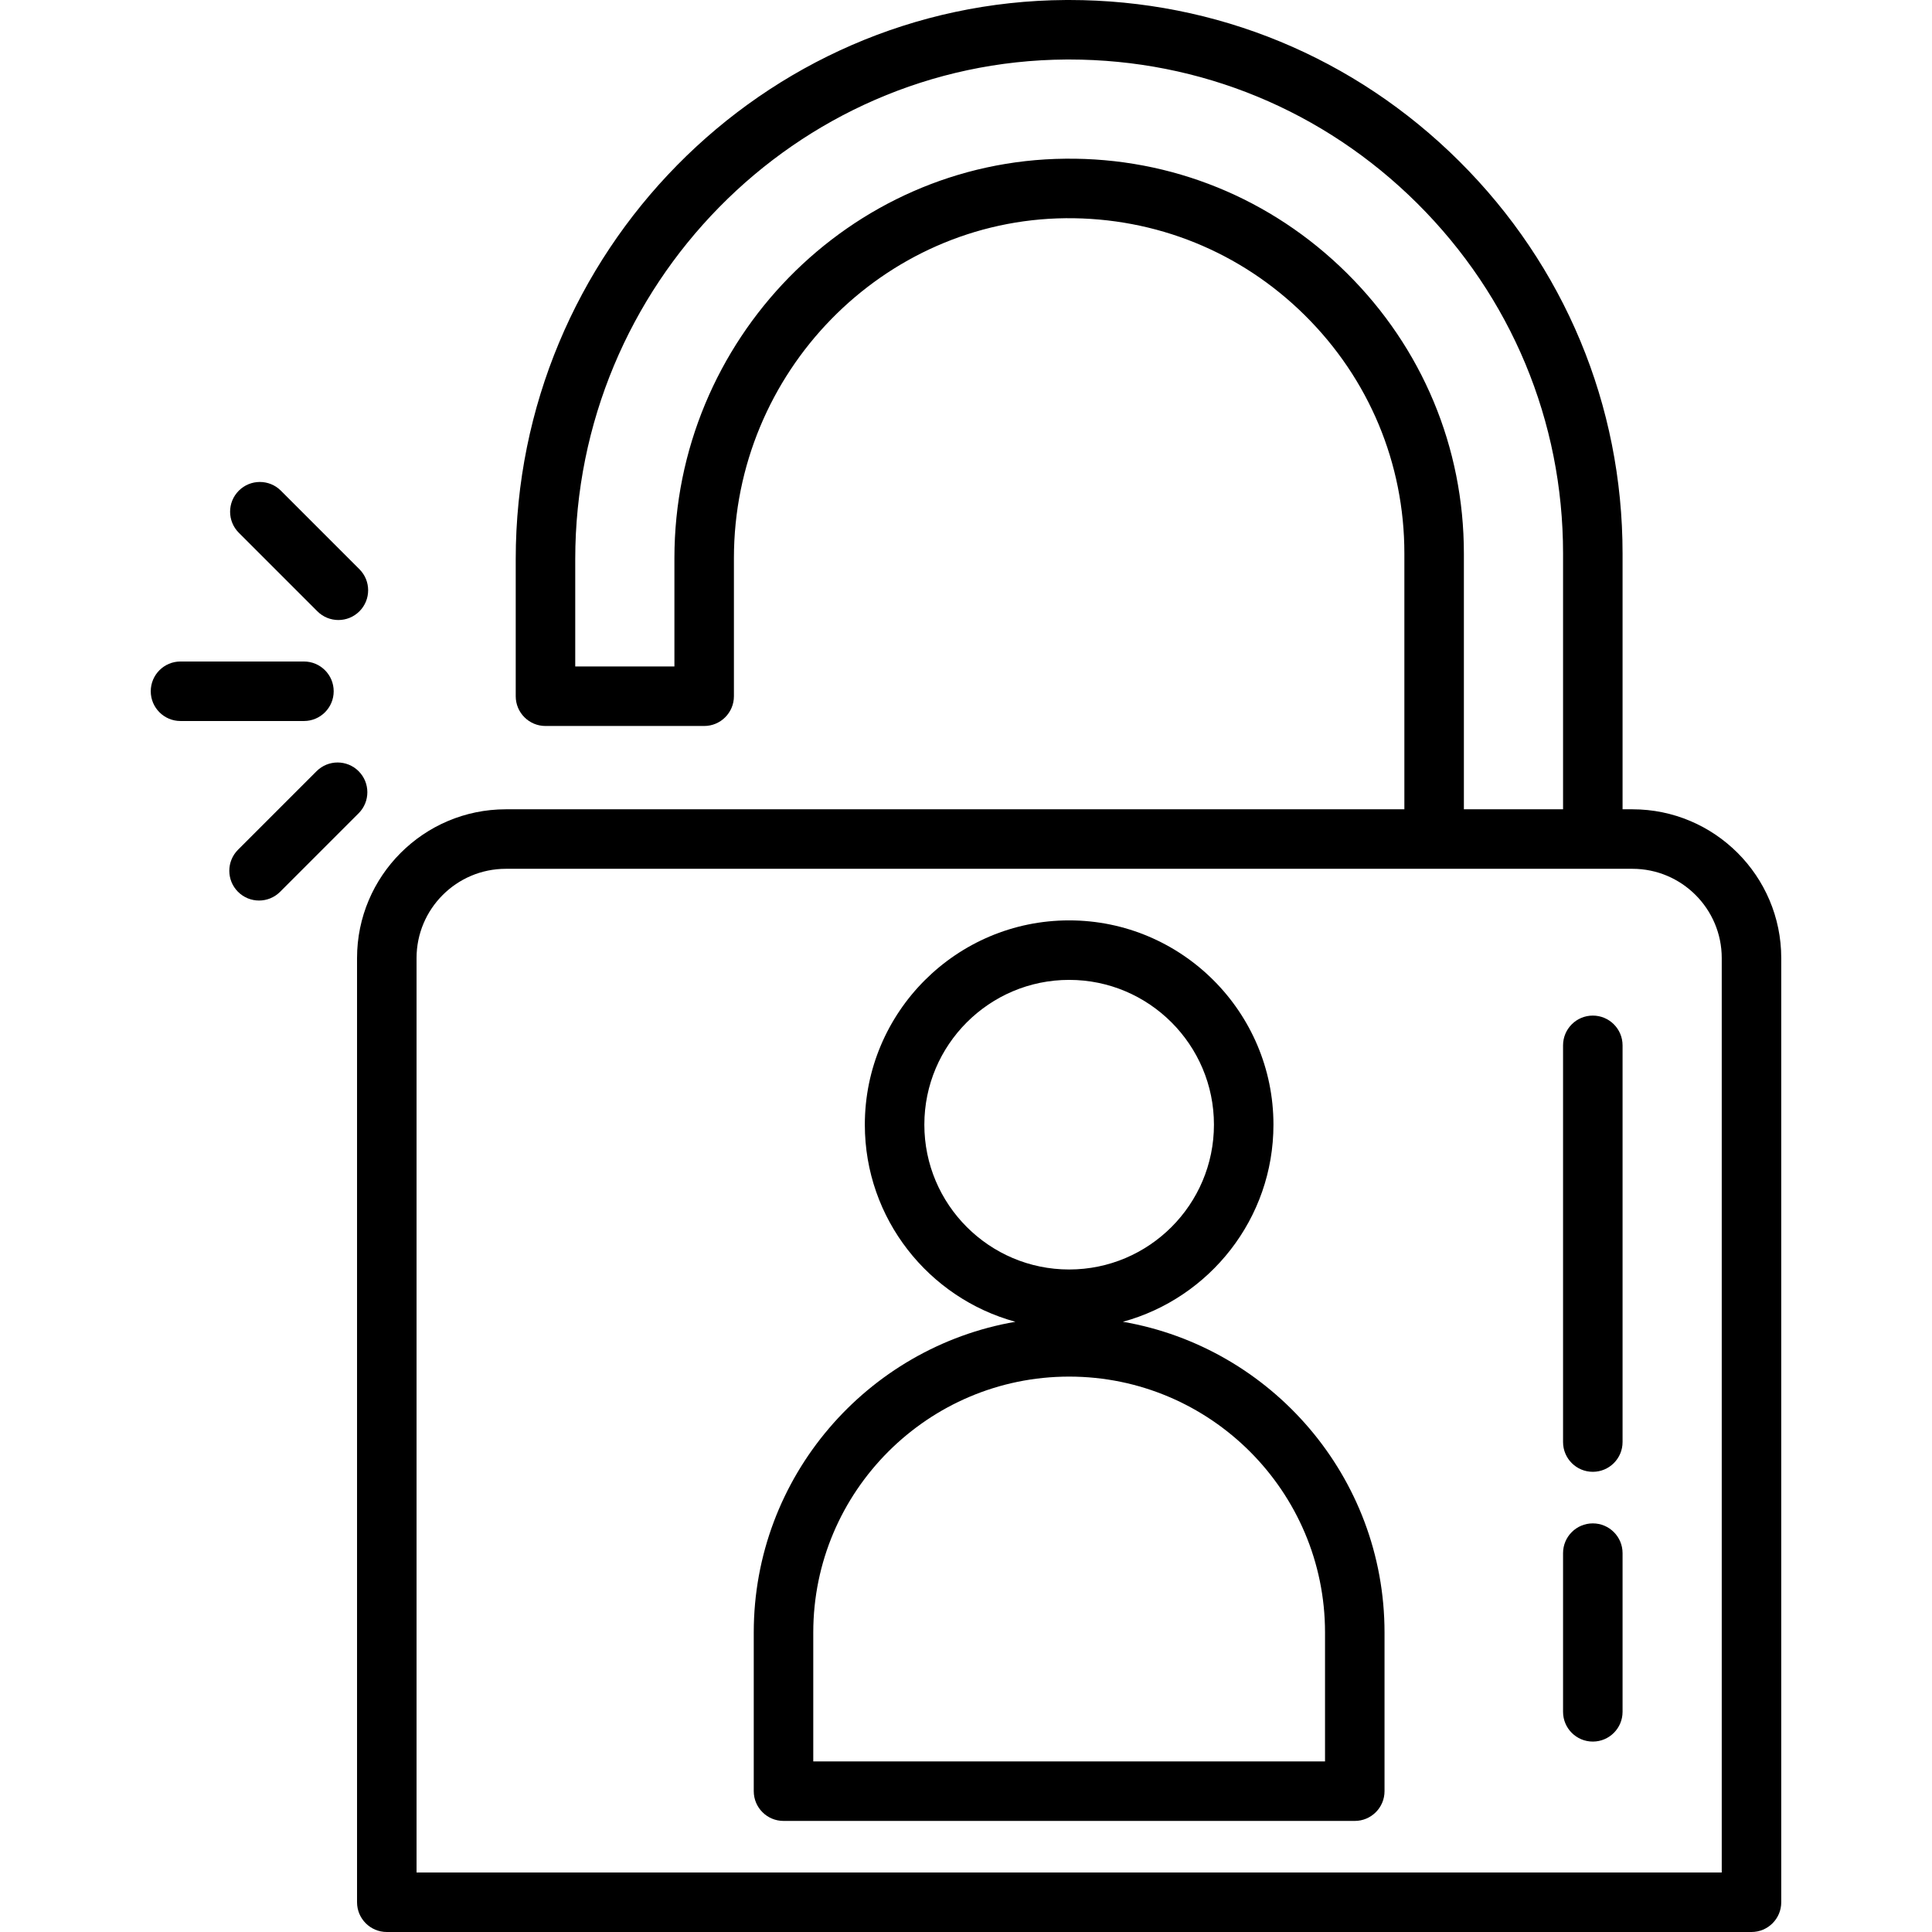
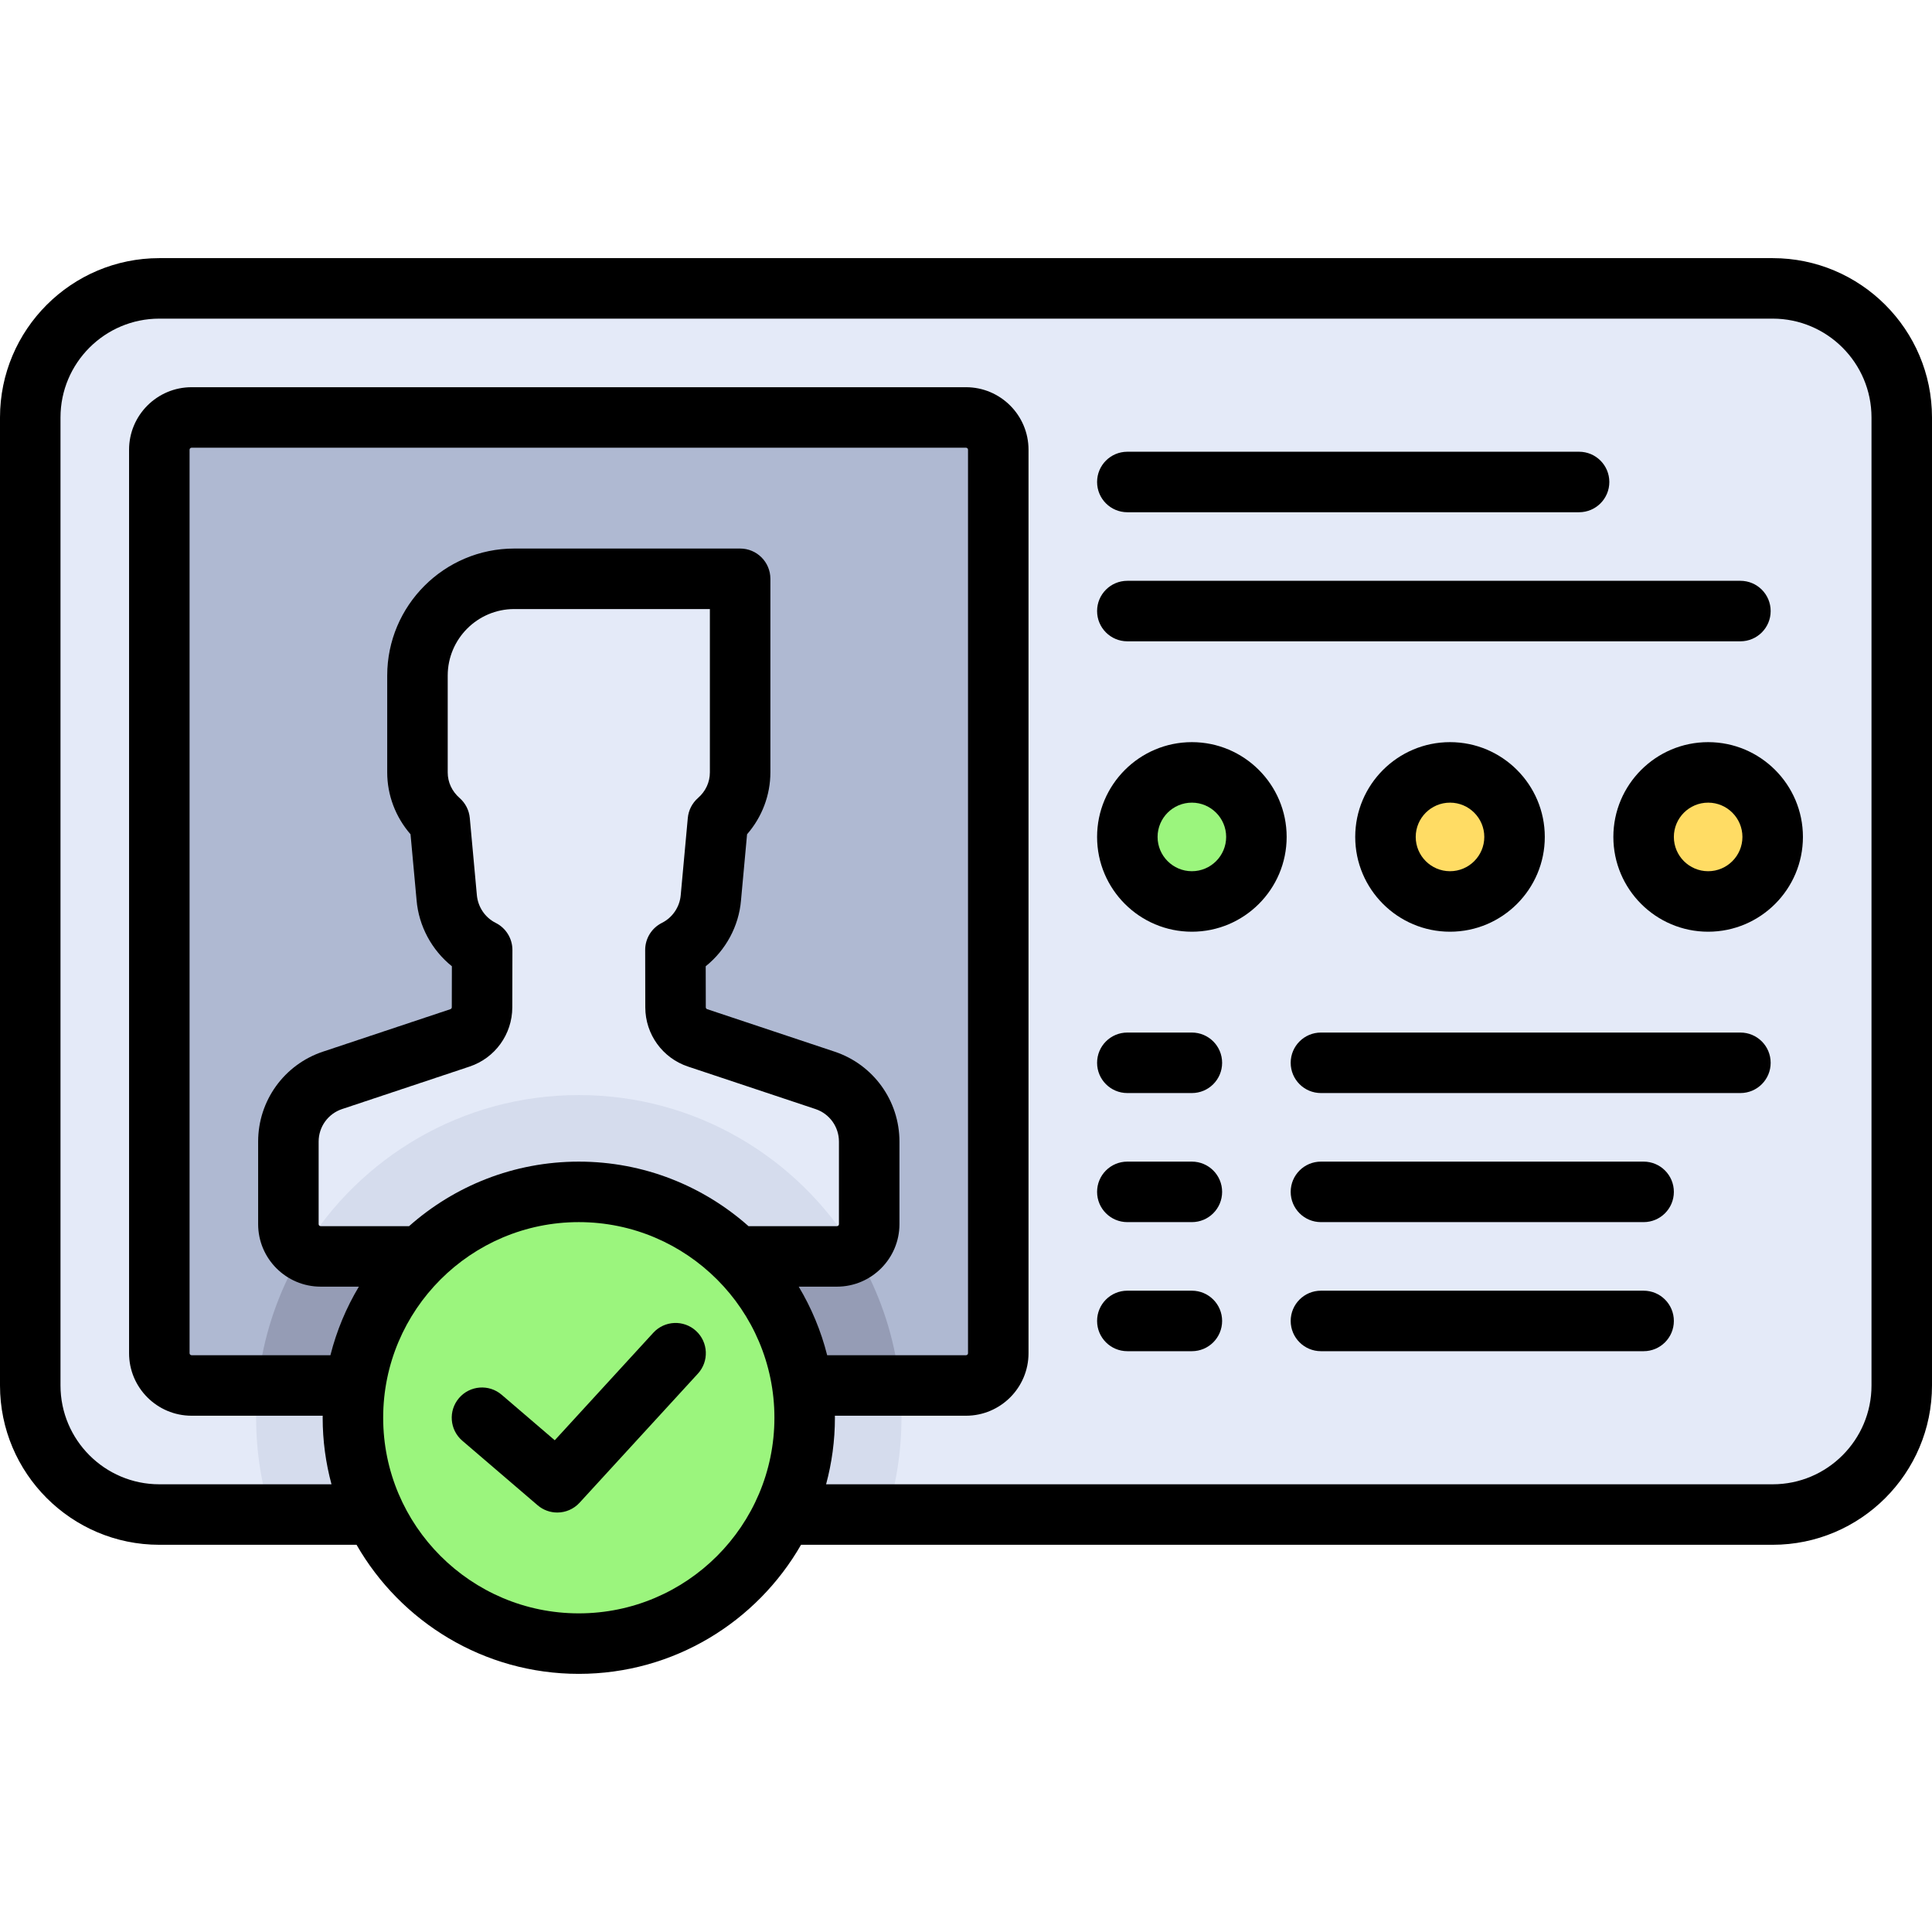
<svg xmlns="http://www.w3.org/2000/svg" version="1.1" id="Layer_1" x="0px" y="0px" viewBox="0 0 512 512" style="enable-background:new 0 0 512 512;" xml:space="preserve">
+   <path style="fill:#E4EAF8;" d="M469.779,401.37H42.221c-18.891,0-34.205-15.314-34.205-34.205V110.63  c0-18.891,15.314-34.205,34.205-34.205h427.557c18.891,0,34.205,15.314,34.205,34.205v256.534  C503.983,386.055,488.669,401.37,469.779,401.37z" />
+   <path style="fill:#D5DCED;" d="M153.386,290.205c-47.227,0-85.511,38.285-85.511,85.512c0,8.939,1.382,17.553,3.927,25.653h163.169  c2.545-8.1,3.927-16.714,3.927-25.653C238.898,328.489,200.613,290.205,153.386,290.205z" />
+   <path style="fill:#AFB9D2;" d="M256,367.165H50.772c-4.722,0-8.551-3.829-8.551-8.551V119.182c0-4.722,3.829-8.551,8.551-8.551H256  c4.722,0,8.551,3.829,8.551,8.551v239.432C264.551,363.336,260.722,367.165,256,367.165z" />
+   <path style="fill:#959CB5;" d="M68.307,367.165h170.158c-4.292-43.211-40.739-76.96-85.08-76.96S72.598,323.954,68.307,367.165z" />
+   <path style="fill:#E4EAF8;" d="M221.795,332.96c4.722,0,8.551-3.829,8.551-8.551v-21.878c0-7.361-4.711-13.897-11.694-16.225  l-33.779-11.26c-3.486-1.162-5.839-4.42-5.847-8.094l-0.032-15.206c5.338-2.669,8.9-7.928,9.395-13.876l1.868-20.362  c3.579-3.135,5.884-7.684,5.884-12.815v-51.307h-59.858c-14.168,0-25.653,11.485-25.653,25.653v25.653  c0,5.131,2.307,9.681,5.884,12.815l1.868,20.362c0.495,5.947,4.056,11.207,9.395,13.876l-0.032,15.206  c-0.007,3.674-2.361,6.933-5.847,8.094l-33.779,11.26c-6.984,2.328-11.694,8.863-11.694,16.225v21.878  c0,4.722,3.829,8.551,8.551,8.551H221.795z" />
+   <path style="fill:#D5DCED;" d="M84.977,332.96h136.818c1.745,0,3.275-0.651,4.628-1.549c-15-24.672-42.053-41.207-73.037-41.207  s-58.038,16.535-73.038,41.207C81.702,332.309,83.232,332.96,84.977,332.96z" />
+   <circle style="fill:#9BF57D;" cx="315.858" cy="221.795" r="17.102" />
  <g>
-     <g>
-       <path d="M432.624,214.472h-2.628v-67.811c0-39.275-15.378-76.194-43.302-103.959C358.977,15.144,322.304,0,283.343,0    c-0.287,0-0.576,0.001-0.864,0.002C202.081,0.464,136.673,66.94,136.673,148.188v36.321c0,4.355,3.53,7.885,7.885,7.885h42.053    c4.355,0,7.885-3.53,7.885-7.885v-36.615c0-49.193,39.459-89.597,87.96-90.067c23.882-0.187,46.361,8.91,63.356,25.741    c16.998,16.835,26.36,39.241,26.36,63.093v67.811H134.045c-21.74,0-39.425,17.686-39.425,39.425v250.218    c0,4.355,3.53,7.885,7.885,7.885h361.659c4.355,0,7.885-3.53,7.885-7.885V253.897    C472.049,232.158,454.364,214.472,432.624,214.472z M356.909,72.363c-20.009-19.816-46.504-30.609-74.605-30.305    c-57.113,0.554-103.577,48.031-103.577,105.836v28.73h-26.283v-28.436c0-72.602,58.374-132.003,130.126-132.416    c0.259-0.001,0.512-0.002,0.771-0.002c34.765,0,67.497,13.519,92.235,38.115c24.924,24.782,38.651,57.731,38.651,92.776v67.811    h-26.283v-67.811C387.942,118.568,376.921,92.182,356.909,72.363z M456.279,496.23H110.39V253.897    c0-13.044,10.611-23.655,23.655-23.655h246.037h42.029h10.513c13.044,0,23.655,10.611,23.655,23.655V496.23z" />
-     </g>
+     <circle style="fill:#FFDC64;" cx="384.267" cy="221.795" r="17.102" />
+     <circle style="fill:#FFDC64;" cx="452.676" cy="221.795" r="17.102" />
  </g>
-   <g>
-     <g>
-       <path d="M297.578,350.283c22.964-6.271,39.9-27.304,39.9-52.229c0-29.855-24.289-54.144-54.144-54.144    s-54.144,24.289-54.144,54.144c0,24.925,16.936,45.958,39.9,52.229c-39.322,6.783-69.338,41.112-69.338,82.342v42.053    c0,4.355,3.53,7.885,7.885,7.885h151.392c4.355,0,7.885-3.53,7.885-7.885v-42.053C366.916,391.395,336.9,357.066,297.578,350.283z     M244.961,298.053c0-21.159,17.215-38.374,38.374-38.374s38.374,17.215,38.374,38.374s-17.215,38.374-38.374,38.374    S244.961,319.213,244.961,298.053z M351.146,466.793H215.524v-34.168c0-37.391,30.42-67.811,67.811-67.811    s67.811,30.42,67.811,67.811V466.793z" />
-     </g>
-   </g>
-   <g>
-     <g>
-       <path d="M422.111,269.142c-4.355,0-7.885,3.53-7.885,7.885V382.16c0,4.355,3.53,7.885,7.885,7.885s7.885-3.53,7.885-7.885V277.027    C429.996,272.672,426.465,269.142,422.111,269.142z" />
-     </g>
-   </g>
-   <g>
-     <g>
-       <path d="M422.111,403.713c-4.355,0-7.885,3.53-7.885,7.885v42.053c0,4.355,3.53,7.885,7.885,7.885s7.885-3.53,7.885-7.885v-42.053    C429.996,407.243,426.465,403.713,422.111,403.713z" />
-     </g>
-   </g>
-   <g>
-     <g>
-       <path d="M80.546,175.305h-32.71c-4.355,0-7.885,3.53-7.885,7.885s3.53,7.885,7.885,7.885h32.71c4.355,0,7.885-3.53,7.885-7.885    S84.9,175.305,80.546,175.305z" />
-     </g>
-   </g>
-   <g>
-     <g>
-       <path d="M95.253,150.851l-20.815-20.815c-3.079-3.079-8.072-3.079-11.15,0c-3.079,3.079-3.079,8.072,0,11.151l20.815,20.815    c1.539,1.539,3.558,2.31,5.575,2.31s4.036-0.77,5.575-2.31C98.332,158.923,98.332,153.93,95.253,150.851z" />
-     </g>
-   </g>
-   <g>
-     <g>
-       <path d="M95.042,204.377c-3.079-3.079-8.072-3.079-11.15,0l-20.815,20.815c-3.079,3.079-3.079,8.072,0,11.15    c1.539,1.54,3.558,2.31,5.575,2.31s4.036-0.77,5.575-2.31l20.815-20.815C98.122,212.45,98.122,207.457,95.042,204.377z" />
-     </g>
-   </g>
+   <circle style="fill:#9BF57D;" cx="153.386" cy="375.716" r="59.858" />
+   <path d="M469.779,68.409H42.221C18.941,68.409,0,87.35,0,110.63v256.534c0,23.28,18.941,42.221,42.221,42.221h52.268  c11.716,20.414,33.719,34.205,58.897,34.205s47.181-13.791,58.897-34.205h257.495c23.28,0,42.221-18.941,42.221-42.221V110.63  C512,87.35,493.059,68.409,469.779,68.409z M108.408,324.944H84.977c-0.295,0-0.534-0.241-0.534-0.534v-21.878  c0-3.918,2.497-7.381,6.212-8.62l33.779-11.259c6.761-2.253,11.313-8.556,11.329-15.683l0.032-15.206  c0.006-3.043-1.71-5.827-4.432-7.188c-2.817-1.408-4.729-4.233-4.996-7.438l-1.868-20.362c-0.188-2.047-1.154-3.943-2.701-5.297  c-2.031-1.78-3.15-4.189-3.15-6.785v-25.653c0-9.725,7.912-17.637,17.637-17.637h51.84v43.29c0,2.596-1.119,5.006-3.15,6.785  c-1.547,1.354-2.513,3.252-2.701,5.297l-1.874,20.43c-0.262,3.138-2.174,5.962-4.991,7.371c-2.721,1.361-4.438,4.145-4.432,7.188  l0.032,15.206c0.015,7.126,4.567,13.428,11.329,15.683l33.779,11.259c3.715,1.239,6.212,4.702,6.212,8.62v21.878  c0,0.294-0.239,0.534-0.534,0.534h-23.431c-11.986-10.629-27.736-17.102-44.978-17.102S120.394,314.315,108.408,324.944z   M211.668,340.977h10.128c9.136,0,16.568-7.432,16.568-16.568v-21.878c0-10.829-6.903-20.405-17.176-23.83l-33.779-11.259  c-0.218-0.073-0.365-0.276-0.366-0.506l-0.022-10.867c5.317-4.268,8.781-10.613,9.352-17.465l1.607-17.512  c3.96-4.55,6.18-10.365,6.18-16.399v-51.307c0-4.427-3.589-8.017-8.017-8.017h-59.858c-18.566,0-33.67,15.105-33.67,33.67v25.653  c0,6.034,2.22,11.849,6.18,16.399l1.601,17.443c0.575,6.905,4.041,13.262,9.357,17.532l-0.022,10.867  c0,0.23-0.148,0.433-0.366,0.506l-33.779,11.26c-10.273,3.424-17.176,13.001-17.176,23.83v21.878  c0,9.136,7.432,16.568,16.568,16.568h10.128c-3.345,5.589-5.909,11.696-7.539,18.171H50.772c-0.295,0-0.534-0.241-0.534-0.534  V119.182c0-0.294,0.239-0.534,0.534-0.534H256c0.295,0,0.534,0.24,0.534,0.534v239.432c0,0.294-0.239,0.534-0.534,0.534h-36.792  C217.576,352.673,215.012,346.566,211.668,340.977z M153.386,427.557c-28.585,0-51.841-23.256-51.841-51.841  c0-28.585,23.256-51.841,51.841-51.841s51.841,23.256,51.841,51.841C205.228,404.302,181.972,427.557,153.386,427.557z   M495.967,367.165c0,14.44-11.748,26.188-26.188,26.188H218.922c1.516-5.628,2.339-11.537,2.339-17.637  c0-0.178-0.012-0.356-0.014-0.534H256c9.136,0,16.568-7.432,16.568-16.568V119.182c0-9.136-7.432-16.568-16.568-16.568H50.772  c-9.136,0-16.568,7.432-16.568,16.568v239.432c0,9.136,7.432,16.568,16.568,16.568h34.753c-0.001,0.178-0.014,0.356-0.014,0.534  c0,6.1,0.822,12.009,2.338,17.637H42.221c-14.44,0-26.188-11.748-26.188-26.188V110.63c0-14.44,11.748-26.188,26.188-26.188h427.557  c14.44,0,26.188,11.748,26.188,26.188V367.165z" />
+   <path d="M173.13,353.197l-26.115,28.489l-14.066-12.056c-3.363-2.882-8.422-2.493-11.304,0.869s-2.493,8.423,0.869,11.304  l19.953,17.102c1.509,1.293,3.365,1.93,5.214,1.93c2.172,0,4.334-0.878,5.912-2.6l31.354-34.205  c2.992-3.263,2.771-8.334-0.493-11.326C181.192,349.712,176.122,349.933,173.13,353.197z" />
+   <path d="M298.756,135.749h119.716c4.427,0,8.017-3.589,8.017-8.017c0-4.427-3.589-8.017-8.017-8.017H298.756  c-4.427,0-8.017,3.589-8.017,8.017C290.739,132.16,294.328,135.749,298.756,135.749z" />
+   <path d="M298.756,169.954h162.472c4.427,0,8.017-3.589,8.017-8.017s-3.589-8.017-8.017-8.017H298.756  c-4.427,0-8.017,3.589-8.017,8.017S294.328,169.954,298.756,169.954z" />
+   <path d="M461.228,273.637H350.063c-4.427,0-8.017,3.589-8.017,8.017c0,4.427,3.589,8.017,8.017,8.017h111.165  c4.427,0,8.017-3.589,8.017-8.017C469.244,277.226,465.655,273.637,461.228,273.637z" />
+   <path d="M315.858,273.637h-17.102c-4.427,0-8.017,3.589-8.017,8.017c0,4.427,3.589,8.017,8.017,8.017h17.102  c4.427,0,8.017-3.589,8.017-8.017C323.875,277.226,320.285,273.637,315.858,273.637z" />
+   <path d="M435.574,307.841h-85.511c-4.427,0-8.017,3.589-8.017,8.017c0,4.427,3.589,8.017,8.017,8.017h85.511  c4.427,0,8.017-3.589,8.017-8.017C443.591,311.431,440.001,307.841,435.574,307.841z" />
+   <path d="M315.858,307.841h-17.102c-4.427,0-8.017,3.589-8.017,8.017c0,4.427,3.589,8.017,8.017,8.017h17.102  c4.427,0,8.017-3.589,8.017-8.017C323.875,311.431,320.285,307.841,315.858,307.841z" />
+   <path d="M435.574,342.046h-85.511c-4.427,0-8.017,3.589-8.017,8.017c0,4.427,3.589,8.017,8.017,8.017h85.511  c4.427,0,8.017-3.589,8.017-8.017C443.591,345.635,440.001,342.046,435.574,342.046z" />
+   <path d="M315.858,342.046h-17.102c-4.427,0-8.017,3.589-8.017,8.017c0,4.427,3.589,8.017,8.017,8.017h17.102  c4.427,0,8.017-3.589,8.017-8.017C323.875,345.635,320.285,342.046,315.858,342.046z" />
+   <path d="M315.858,196.676c-13.851,0-25.119,11.268-25.119,25.119c0,13.851,11.268,25.119,25.119,25.119  c13.851,0,25.119-11.268,25.119-25.119C340.977,207.945,329.709,196.676,315.858,196.676z M315.858,230.881  c-5.01,0-9.086-4.076-9.086-9.086s4.076-9.086,9.086-9.086s9.086,4.076,9.086,9.086S320.868,230.881,315.858,230.881z" />
+   <path d="M359.148,221.795c0,13.851,11.268,25.119,25.119,25.119c13.851,0,25.119-11.268,25.119-25.119  c0-13.851-11.268-25.119-25.119-25.119C370.417,196.676,359.148,207.945,359.148,221.795z M393.353,221.795  c0,5.01-4.076,9.086-9.086,9.086s-9.086-4.076-9.086-9.086s4.076-9.086,9.086-9.086S393.353,216.786,393.353,221.795z" />
+   <path d="M452.676,196.676c-13.851,0-25.119,11.268-25.119,25.119c0,13.851,11.268,25.119,25.119,25.119s25.119-11.268,25.119-25.119  C477.795,207.945,466.527,196.676,452.676,196.676z M452.676,230.881c-5.01,0-9.086-4.076-9.086-9.086s4.076-9.086,9.086-9.086  s9.086,4.076,9.086,9.086S457.686,230.881,452.676,230.881z" />
  <g>
</g>
  <g>
</g>
  <g>
</g>
  <g>
</g>
  <g>
</g>
  <g>
</g>
  <g>
</g>
  <g>
</g>
  <g>
</g>
  <g>
</g>
  <g>
</g>
  <g>
</g>
  <g>
</g>
  <g>
</g>
  <g>
</g>
</svg>
